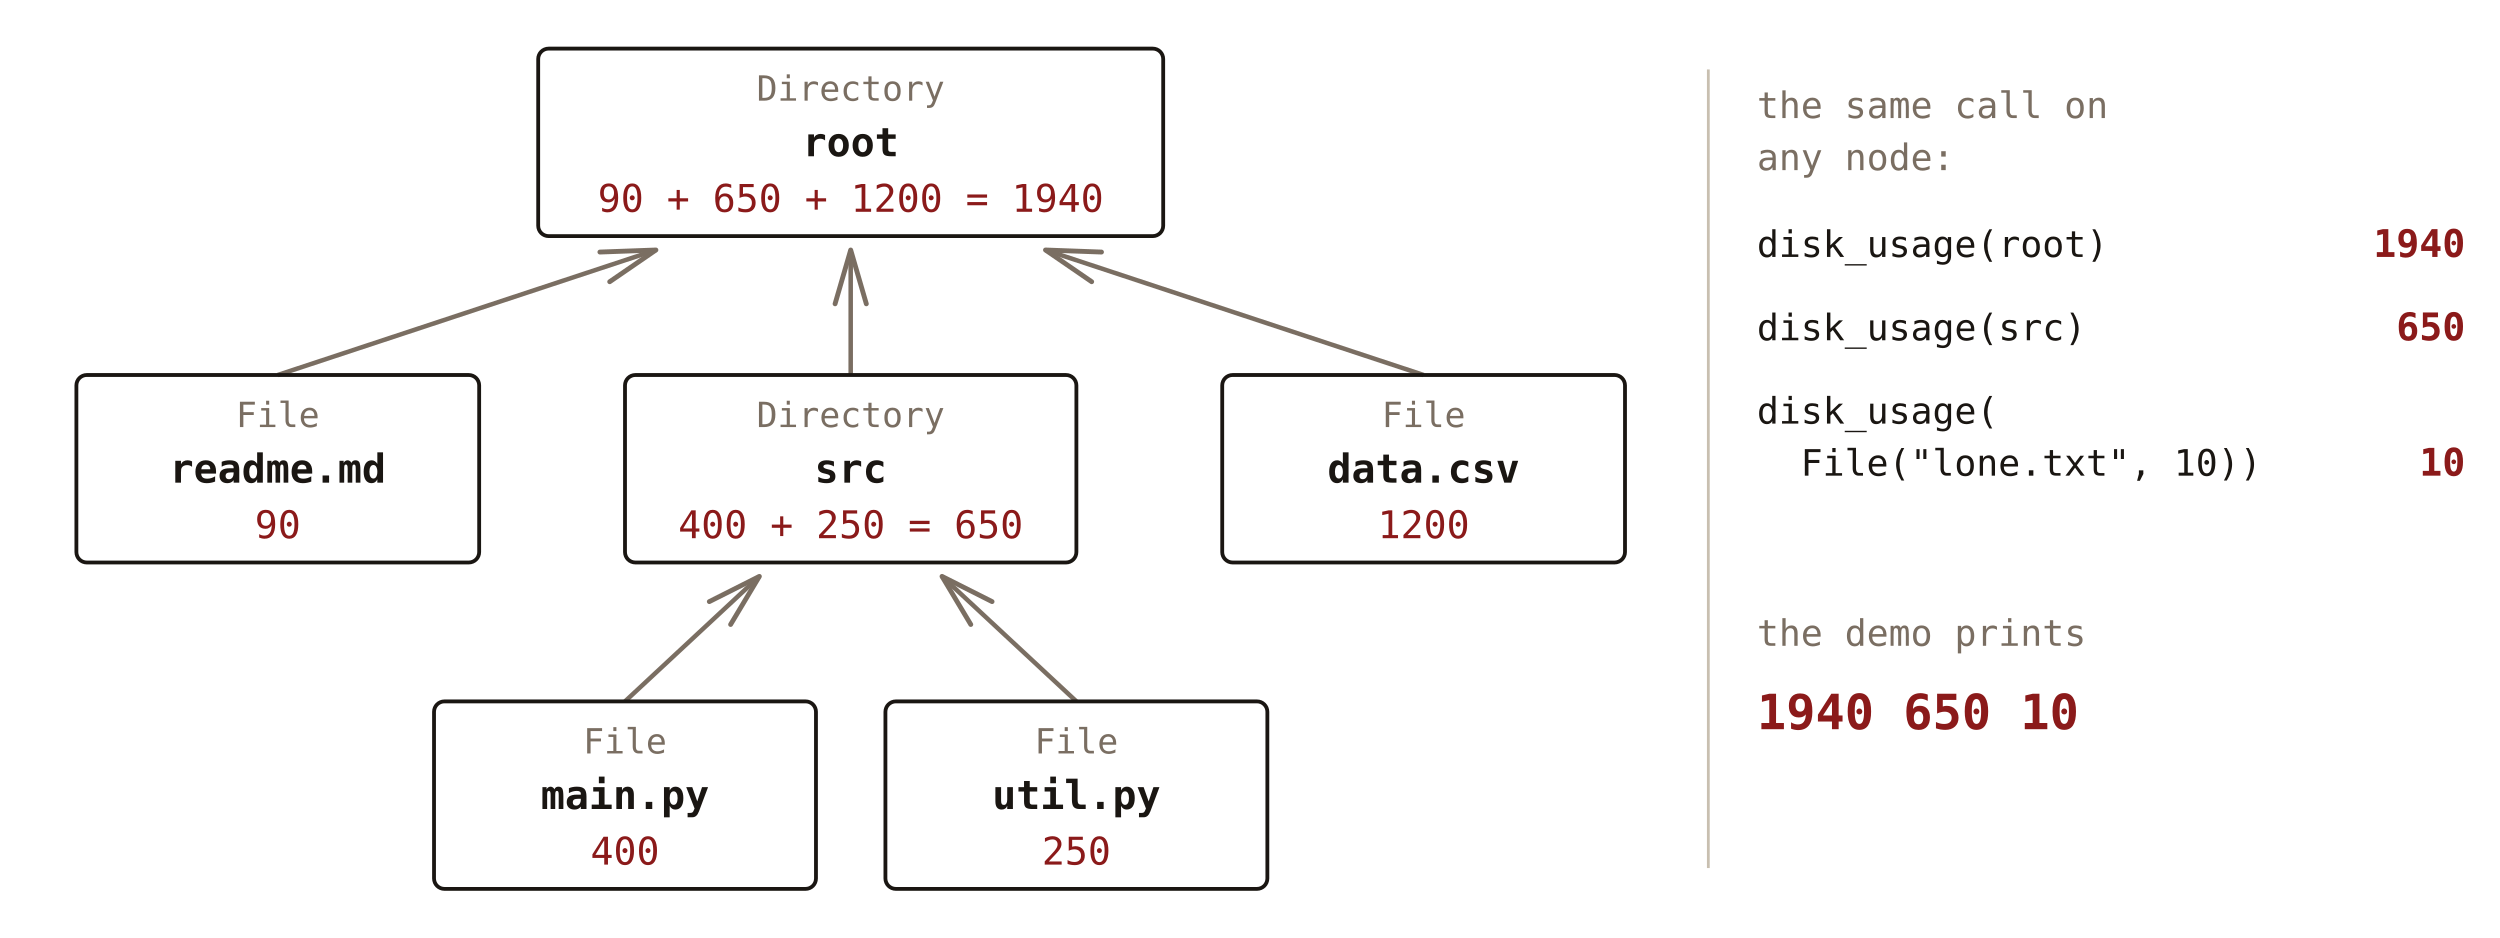
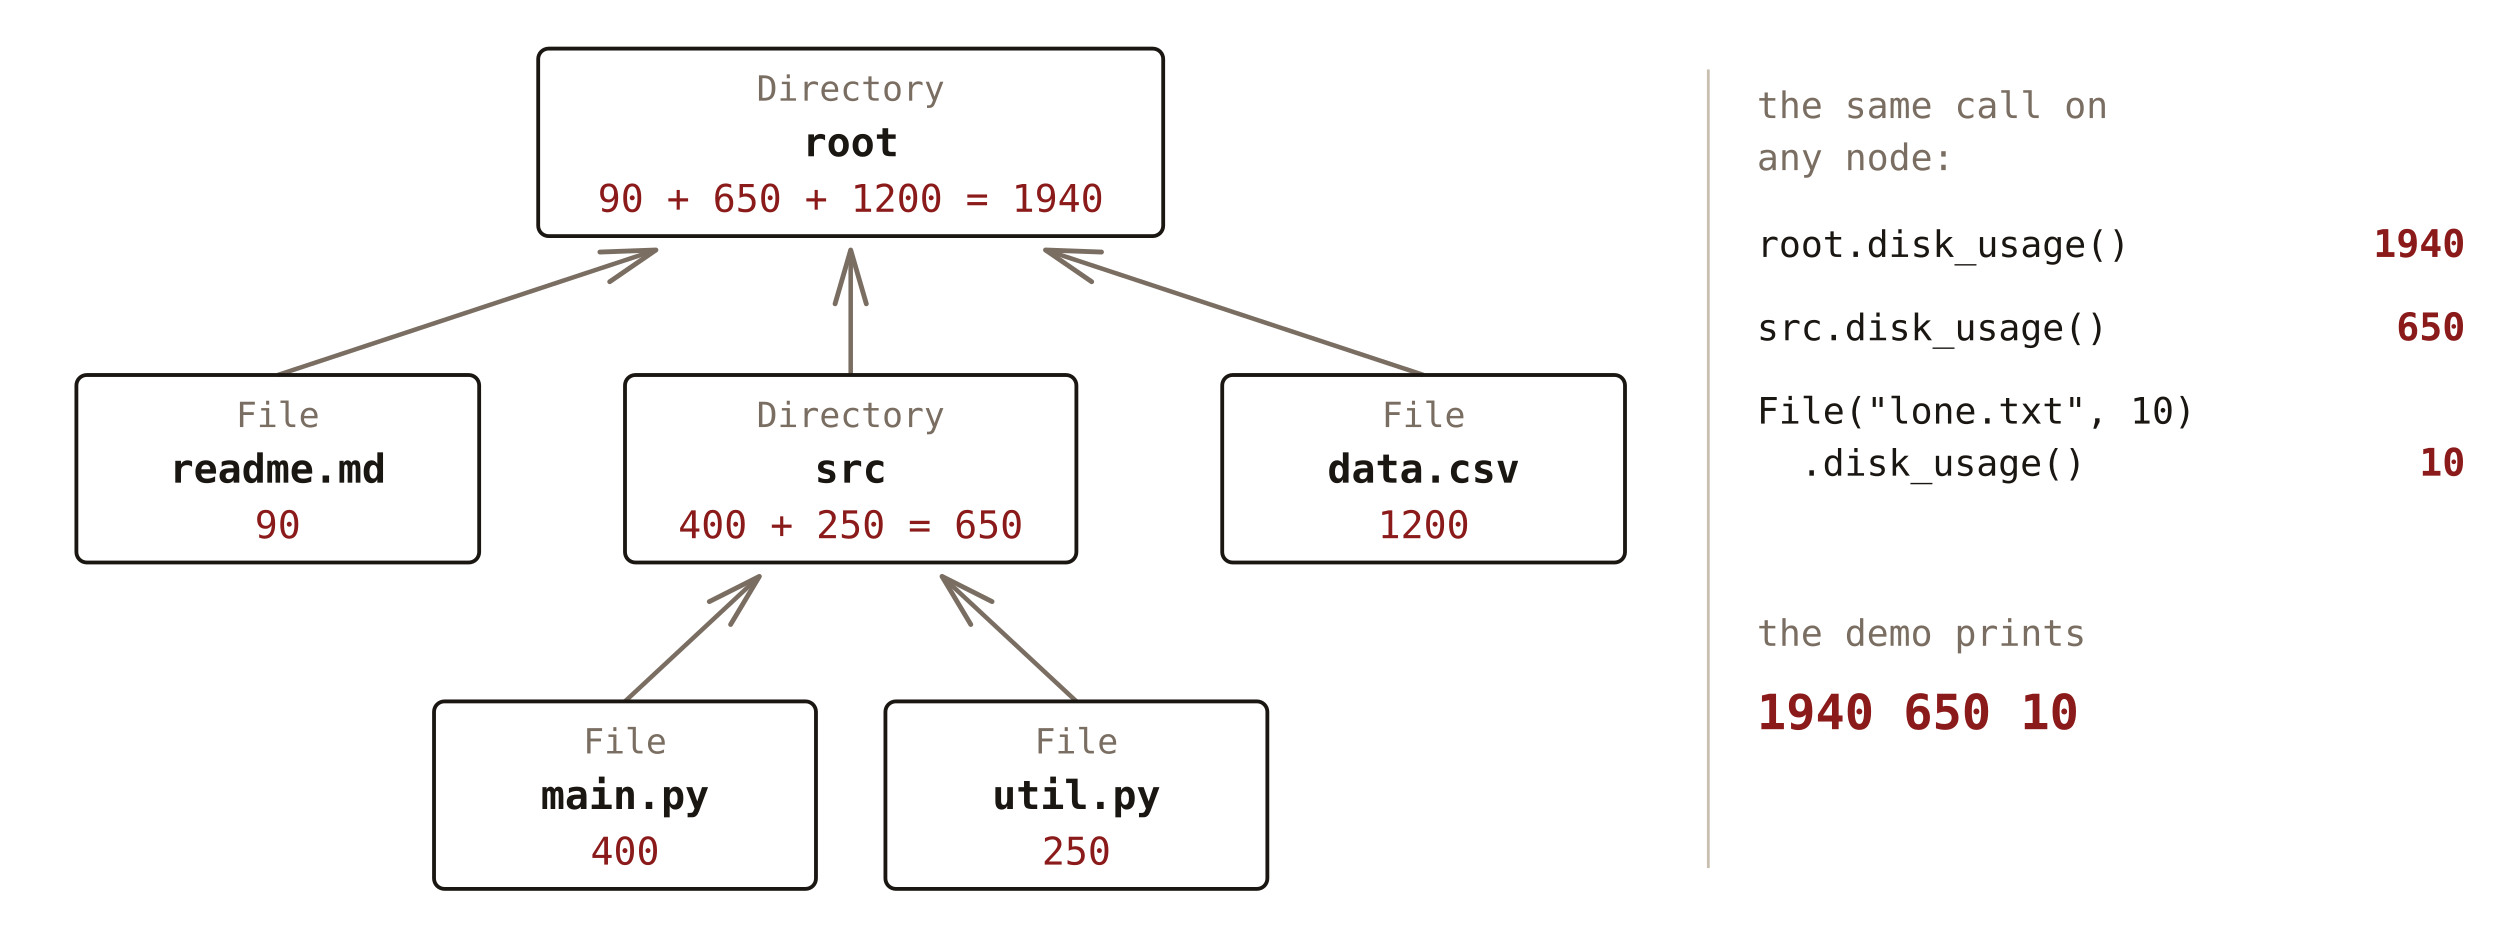
<svg xmlns="http://www.w3.org/2000/svg" viewBox="0 0 720 270" font-family="'JetBrains Mono', Consolas, monospace">
  <defs>
    <marker id="ct-muted" viewBox="0 0 18 12" refX="17" refY="6" markerWidth="18" markerHeight="12" orient="auto" markerUnits="userSpaceOnUse">
      <path d="M1.5,1.5 L17,6 L1.5,10.5" fill="none" stroke="#7a6e62" stroke-width="1.4" stroke-linecap="round" stroke-linejoin="round" />
    </marker>
  </defs>
  <line x1="80" y1="108" x2="188.9" y2="72.0" stroke="#7a6e62" stroke-width="1.3" marker-end="url(#ct-muted)" />
  <line x1="245" y1="108" x2="245.0" y2="72.0" stroke="#7a6e62" stroke-width="1.3" marker-end="url(#ct-muted)" />
  <line x1="410" y1="108" x2="301.1" y2="72.0" stroke="#7a6e62" stroke-width="1.3" marker-end="url(#ct-muted)" />
  <line x1="180" y1="202" x2="218.7" y2="166.0" stroke="#7a6e62" stroke-width="1.3" marker-end="url(#ct-muted)" />
  <line x1="310" y1="202" x2="271.3" y2="166.0" stroke="#7a6e62" stroke-width="1.3" marker-end="url(#ct-muted)" />
  <rect x="155" y="14" width="180" height="54" fill="none" stroke="#1a1612" stroke-width="1.1" rx="3" />
  <text x="245" y="29" font-size="10" fill="#7a6e62" text-anchor="middle">Directory</text>
  <text x="245" y="45" font-size="11.5" fill="#1a1612" font-weight="bold" text-anchor="middle">root</text>
  <text x="245" y="61" font-size="11" fill="#8b1a1a" text-anchor="middle">90 + 650 + 1200 = 1940</text>
  <rect x="22" y="108" width="116" height="54" fill="none" stroke="#1a1612" stroke-width="1.1" rx="3" />
  <text x="80" y="123" font-size="10" fill="#7a6e62" text-anchor="middle">File</text>
  <text x="80" y="139" font-size="11.5" fill="#1a1612" font-weight="bold" text-anchor="middle">readme.md</text>
  <text x="80" y="155" font-size="11" fill="#8b1a1a" text-anchor="middle">90</text>
  <rect x="180" y="108" width="130" height="54" fill="none" stroke="#1a1612" stroke-width="1.1" rx="3" />
  <text x="245" y="123" font-size="10" fill="#7a6e62" text-anchor="middle">Directory</text>
  <text x="245" y="139" font-size="11.5" fill="#1a1612" font-weight="bold" text-anchor="middle">src</text>
  <text x="245" y="155" font-size="11" fill="#8b1a1a" text-anchor="middle">400 + 250 = 650</text>
  <rect x="352" y="108" width="116" height="54" fill="none" stroke="#1a1612" stroke-width="1.1" rx="3" />
  <text x="410" y="123" font-size="10" fill="#7a6e62" text-anchor="middle">File</text>
  <text x="410" y="139" font-size="11.5" fill="#1a1612" font-weight="bold" text-anchor="middle">data.csv</text>
  <text x="410" y="155" font-size="11" fill="#8b1a1a" text-anchor="middle">1200</text>
  <rect x="125" y="202" width="110" height="54" fill="none" stroke="#1a1612" stroke-width="1.1" rx="3" />
  <text x="180" y="217" font-size="10" fill="#7a6e62" text-anchor="middle">File</text>
  <text x="180" y="233" font-size="11.5" fill="#1a1612" font-weight="bold" text-anchor="middle">main.py</text>
  <text x="180" y="249" font-size="11" fill="#8b1a1a" text-anchor="middle">400</text>
  <rect x="255" y="202" width="110" height="54" fill="none" stroke="#1a1612" stroke-width="1.1" rx="3" />
  <text x="310" y="217" font-size="10" fill="#7a6e62" text-anchor="middle">File</text>
  <text x="310" y="233" font-size="11.5" fill="#1a1612" font-weight="bold" text-anchor="middle">util.py</text>
  <text x="310" y="249" font-size="11" fill="#8b1a1a" text-anchor="middle">250</text>
  <line x1="492" y1="20" x2="492" y2="250" stroke="#c8bfb0" stroke-width="0.8" />
  <text x="506" y="34" font-size="10.5" fill="#7a6e62" text-anchor="start">the same call on</text>
  <text x="506" y="49" font-size="10.5" fill="#7a6e62" text-anchor="start">any node:</text>
-   <text x="506" y="74" font-size="10.5" fill="#1a1612" text-anchor="start">disk_usage(root)</text>
+   <text x="506" y="74" font-size="10.5" fill="#1a1612" text-anchor="start">root.disk_usage()</text>
  <text x="710" y="74" font-size="11" fill="#8b1a1a" font-weight="bold" text-anchor="end">1940</text>
-   <text x="506" y="98" font-size="10.5" fill="#1a1612" text-anchor="start">disk_usage(src)</text>
+   <text x="506" y="98" font-size="10.5" fill="#1a1612" text-anchor="start">src.disk_usage()</text>
  <text x="710" y="98" font-size="11" fill="#8b1a1a" font-weight="bold" text-anchor="end">650</text>
-   <text x="506" y="122" font-size="10.5" fill="#1a1612" text-anchor="start">disk_usage(</text>
-   <text x="518.6" y="137" font-size="10.5" fill="#1a1612" text-anchor="start">File("lone.txt", 10))</text>
+   <text x="506" y="122" font-size="10.5" fill="#1a1612" text-anchor="start">File("lone.txt", 10)</text>
+   <text x="518.6" y="137" font-size="10.5" fill="#1a1612" text-anchor="start">.disk_usage()</text>
  <text x="710" y="137" font-size="11" fill="#8b1a1a" font-weight="bold" text-anchor="end">10</text>
  <text x="506" y="186" font-size="10.5" fill="#7a6e62" text-anchor="start">the demo prints</text>
  <text x="506" y="210" font-size="14" fill="#8b1a1a" font-weight="bold" text-anchor="start">1940 650 10</text>
</svg>
